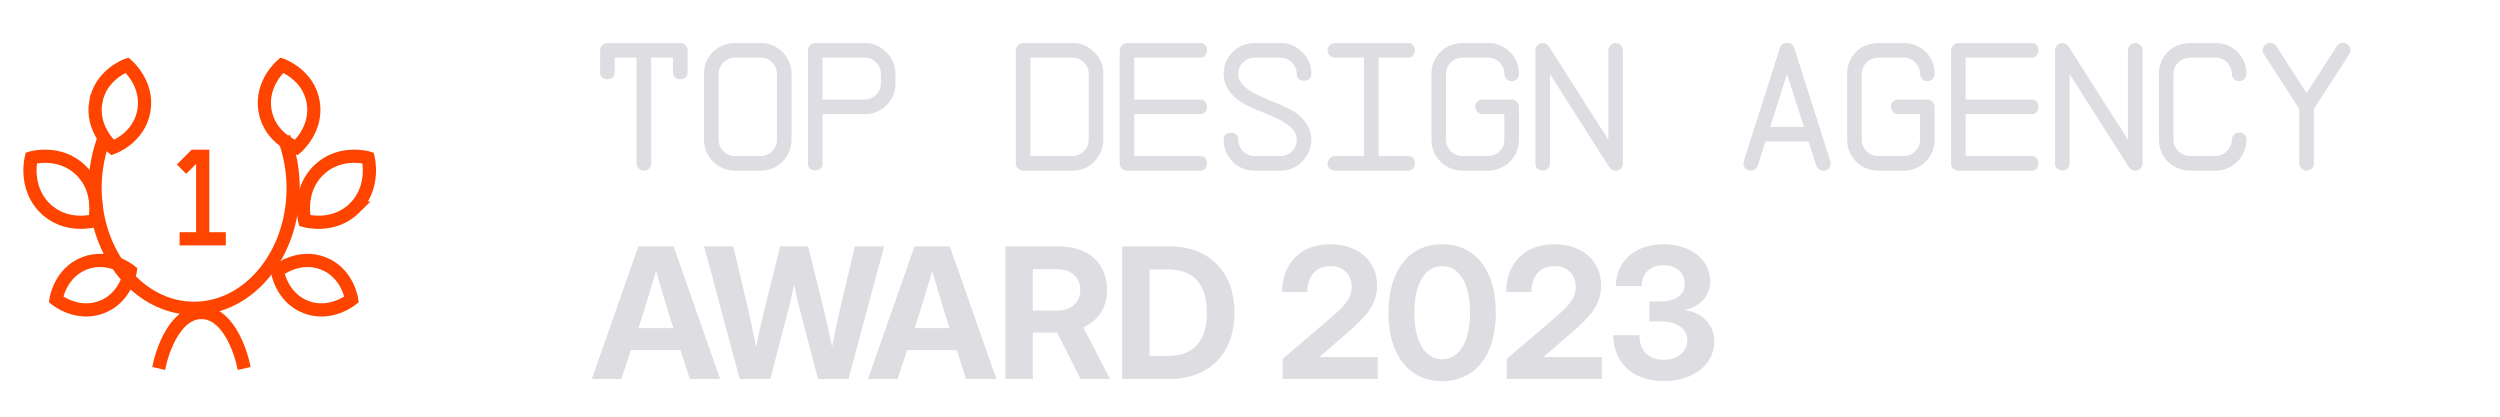
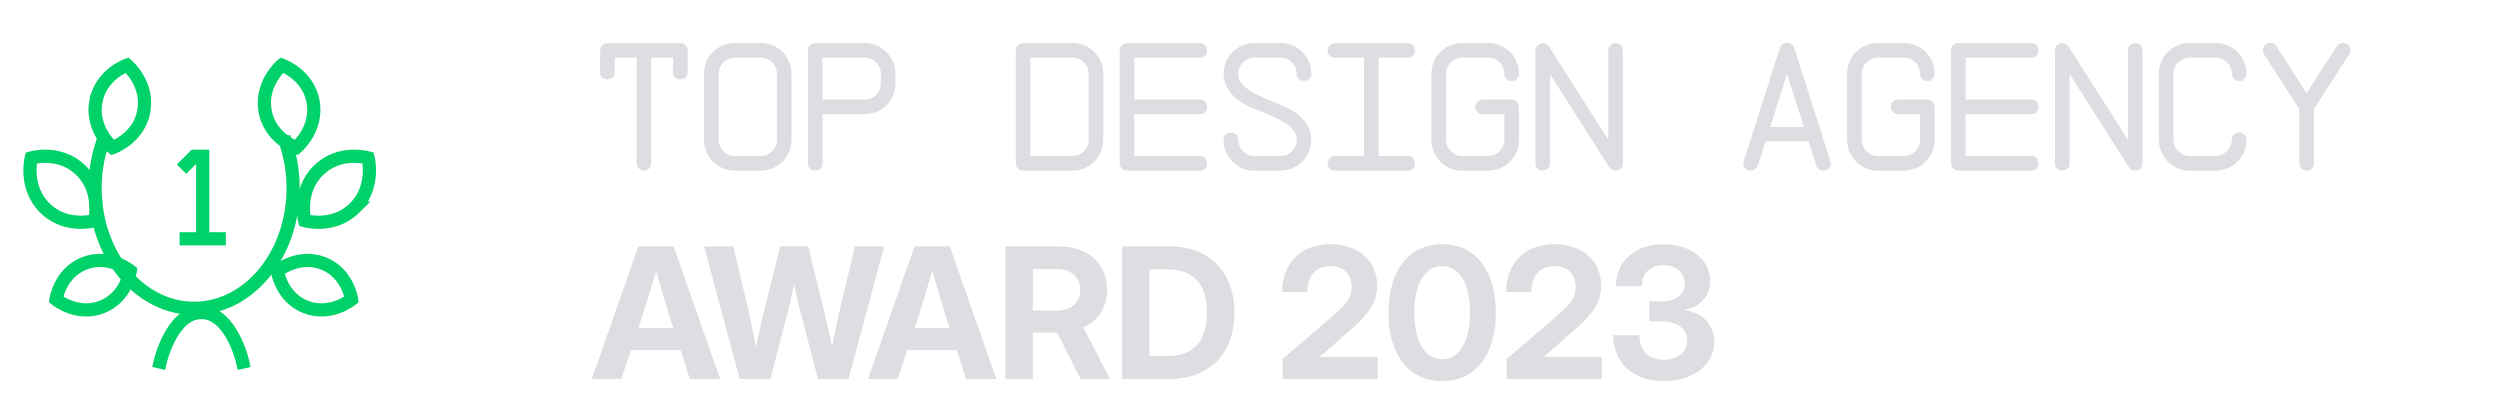
<svg xmlns="http://www.w3.org/2000/svg" width="192" height="32" fill="none">
-   <path stroke="#F40" stroke-linecap="square" stroke-width="1.014" d="M7.854 11a10.9 10.9 0 0 0-.553 3.457c0 5.092 3.405 9.22 7.606 9.22 4.2 0 7.606-4.128 7.606-9.22 0-1.222-.196-2.39-.553-3.457m-3.32 16.803S17.774 24 15.47 24c-2.305 0-3.17 3.803-3.17 3.803" />
-   <path stroke="#F40" stroke-linecap="square" stroke-width="1.014" d="M24.05 7.827c.37 2.112-1.293 3.511-1.293 3.511s-2.033-.713-2.402-2.826S21.647 5 21.647 5s2.033.714 2.403 2.827Zm-9.75 4.807.635-.634h.633v6.338m1.268 0h-2.535m12.923-2.358c-1.625 1.606-3.824.964-3.824.964s-.575-2.247 1.049-3.853 3.824-.965 3.824-.965.575 2.248-1.05 3.854Zm-3.726 7.603c-1.901-.73-2.197-2.776-2.197-2.776s1.605-1.316 3.507-.587c1.901.73 2.197 2.776 2.197 2.776s-1.605 1.316-3.507.587Zm-15.69 0c1.901-.73 2.197-2.776 2.197-2.776S8.4 19.491 6.498 20.22c-1.901.73-2.197 2.776-2.197 2.776s1.605 1.316 3.507.587ZM3.449 15.98c1.624 1.606 3.824.964 3.824.964s.575-2.247-1.05-3.853C4.6 11.485 2.4 12.126 2.4 12.126s-.575 2.248 1.049 3.854Zm3.905-8.153c-.37 2.112 1.293 3.511 1.293 3.511s2.033-.713 2.403-2.826S9.757 5 9.757 5s-2.032.714-2.402 2.827Z" />
+   <path stroke="#00D26A" stroke-linecap="square" stroke-width="1.014" d="M7.854 11a10.9 10.9 0 0 0-.553 3.457c0 5.092 3.405 9.22 7.606 9.22 4.2 0 7.606-4.128 7.606-9.22 0-1.222-.196-2.39-.553-3.457m-3.32 16.803S17.774 24 15.47 24c-2.305 0-3.17 3.803-3.17 3.803" />
+   <path stroke="#00D26A" stroke-linecap="square" stroke-width="1.014" d="M24.05 7.827c.37 2.112-1.293 3.511-1.293 3.511s-2.033-.713-2.402-2.826S21.647 5 21.647 5s2.033.714 2.403 2.827Zm-9.75 4.807.635-.634h.633v6.338m1.268 0h-2.535m12.923-2.358c-1.625 1.606-3.824.964-3.824.964s-.575-2.247 1.049-3.853 3.824-.965 3.824-.965.575 2.248-1.05 3.854Zm-3.726 7.603c-1.901-.73-2.197-2.776-2.197-2.776s1.605-1.316 3.507-.587c1.901.73 2.197 2.776 2.197 2.776s-1.605 1.316-3.507.587Zm-15.69 0c1.901-.73 2.197-2.776 2.197-2.776S8.4 19.491 6.498 20.22c-1.901.73-2.197 2.776-2.197 2.776s1.605 1.316 3.507.587ZM3.449 15.98c1.624 1.606 3.824.964 3.824.964s.575-2.247-1.05-3.853C4.6 11.485 2.4 12.126 2.4 12.126s-.575 2.248 1.049 3.854Zm3.905-8.153c-.37 2.112 1.293 3.511 1.293 3.511s2.033-.713 2.403-2.826S9.757 5 9.757 5s-2.032.714-2.402 2.827Z" />
  <path fill="#DEDEE2" d="M48.889 12.546v-8.12h-1.68v1.12c.056.728-1.176.728-1.12 0v-1.68a.58.58 0 0 1 .56-.56h5.6c.322 0 .56.238.56.56v1.68c.056.728-1.176.728-1.12 0v-1.12h-1.68v8.12c0 .322-.238.56-.56.56a.58.58 0 0 1-.56-.56m5.18-1.82V5.658c0-1.33 1.037-2.352 2.367-2.352h1.988a2.35 2.35 0 0 1 2.366 2.352v5.068a2.357 2.357 0 0 1-2.366 2.38h-1.988a2.357 2.357 0 0 1-2.366-2.38Zm4.355-6.3h-1.988c-.672 0-1.246.56-1.246 1.232v5.068c0 .686.574 1.26 1.246 1.26h1.988a1.26 1.26 0 0 0 1.246-1.26V5.658c0-.672-.56-1.232-1.246-1.232m4.187-1.12h3.794c.658 0 1.204.238 1.666.7s.7 1.008.7 1.666V6.4c0 .658-.224 1.218-.686 1.68a2.28 2.28 0 0 1-1.68.686H63.17v3.78c.056.728-1.176.728-1.12 0v-8.68a.58.58 0 0 1 .56-.56ZM67.65 6.4v-.728c0-.686-.56-1.246-1.246-1.246H63.17v3.22h3.234c.686 0 1.246-.56 1.246-1.246m10.922-3.094h3.794a2.25 2.25 0 0 1 1.666.686c.462.462.7 1.008.7 1.666v5.068c0 .658-.238 1.232-.7 1.694a2.25 2.25 0 0 1-1.666.686h-3.794a.58.58 0 0 1-.56-.56v-8.68a.58.58 0 0 1 .56-.56m3.794 1.12h-3.234v7.56h3.234a1.26 1.26 0 0 0 1.246-1.26V5.658c0-.672-.56-1.232-1.246-1.232m9.787 0h-5.04v3.22h5.04c.728-.056.728 1.176 0 1.12h-5.04v3.22h5.04c.728-.056.728 1.176 0 1.12h-5.6a.544.544 0 0 1-.56-.56v-8.68a.58.58 0 0 1 .56-.56h5.6c.728-.056.728 1.176 0 1.12m7.435 1.232c0-.672-.574-1.232-1.26-1.232H96.34c-.672 0-1.246.56-1.246 1.246-.014 1.26 2.044 1.82 3.626 2.548 1.106.49 1.988 1.344 1.988 2.506 0 .658-.238 1.218-.7 1.68s-1.022.7-1.68.7h-1.974a2.28 2.28 0 0 1-1.68-.686 2.3 2.3 0 0 1-.7-1.68c-.056-.728 1.176-.728 1.12 0a1.26 1.26 0 0 0 1.26 1.246h1.988c.686 0 1.246-.546 1.246-1.26.014-1.26-2.044-1.82-3.626-2.534-1.106-.504-1.988-1.358-1.988-2.52 0-.658.224-1.204.686-1.666a2.3 2.3 0 0 1 1.68-.7h1.988a2.28 2.28 0 0 1 1.68.686c.462.462.7 1.008.7 1.666.056.728-1.176.728-1.12 0m8.527-1.232h-2.24v7.56h2.24c.728-.056.728 1.176 0 1.12h-5.6a.544.544 0 0 1-.56-.56.58.58 0 0 1 .56-.56h2.24v-7.56h-2.24a.544.544 0 0 1-.56-.56.58.58 0 0 1 .56-.56h5.6c.728-.056.728 1.176 0 1.12m7.981 3.22a.58.58 0 0 1 .56.56v2.52a2.357 2.357 0 0 1-2.366 2.38h-1.974a2.357 2.357 0 0 1-2.38-2.366V5.658c0-1.344 1.05-2.352 2.38-2.352h1.974a2.337 2.337 0 0 1 2.366 2.366c0 .322-.238.56-.56.56a.56.56 0 0 1-.56-.56c0-.686-.56-1.246-1.246-1.246h-1.974c-.686 0-1.26.56-1.26 1.232v5.082a1.26 1.26 0 0 0 1.26 1.246h1.974a1.26 1.26 0 0 0 1.246-1.26v-1.96h-1.68a.58.58 0 0 1-.56-.56c0-.322.238-.56.56-.56zm2.872-4.06 4.55 7.14v-6.86a.58.58 0 0 1 .56-.56c.322 0 .56.238.56.56v8.68c0 .322-.238.56-.56.56q-.315 0-.504-.294l-4.536-7.126v6.86c.056.728-1.176.728-1.12 0v-8.68a.58.58 0 0 1 .56-.56c.21 0 .364.098.49.28m20.526 9.142-.602-1.862h-3.304L135 12.728a.6.6 0 0 1-.56.378c-.056 0-.112-.014-.168-.028a.56.56 0 0 1-.35-.7l2.772-8.694q.147-.399.546-.378c.28-.014.462.112.56.378l2.772 8.694a.56.56 0 0 1-.35.7.7.7 0 0 1-.168.028.6.6 0 0 1-.56-.378m-2.254-7.042-1.288 4.06h2.59zm10.781 1.96a.58.58 0 0 1 .56.56v2.52a2.357 2.357 0 0 1-2.366 2.38h-1.974a2.357 2.357 0 0 1-2.38-2.366V5.658c0-1.344 1.05-2.352 2.38-2.352h1.974a2.337 2.337 0 0 1 2.366 2.366c0 .322-.238.56-.56.56a.56.56 0 0 1-.56-.56c0-.686-.56-1.246-1.246-1.246h-1.974c-.686 0-1.26.56-1.26 1.232v5.082a1.26 1.26 0 0 0 1.26 1.246h1.974a1.26 1.26 0 0 0 1.246-1.26v-1.96h-1.68a.58.58 0 0 1-.56-.56c0-.322.238-.56.56-.56zm7.981-3.22h-5.04v3.22h5.04c.728-.056.728 1.176 0 1.12h-5.04v3.22h5.04c.728-.056.728 1.176 0 1.12h-5.6a.544.544 0 0 1-.56-.56v-8.68a.58.58 0 0 1 .56-.56h5.6c.728-.056.728 1.176 0 1.12m2.871-.84 4.55 7.14v-6.86a.58.58 0 0 1 .56-.56c.322 0 .56.238.56.56v8.68c0 .322-.238.56-.56.56q-.315 0-.504-.294l-4.536-7.126v6.86c.056.728-1.176.728-1.12 0v-8.68a.58.58 0 0 1 .56-.56c.21 0 .364.098.49.28m12.531 2.086c0-.686-.56-1.246-1.246-1.246h-1.974c-.686 0-1.26.56-1.26 1.232v5.082c0 .672.602 1.246 1.26 1.246h1.974c.658 0 1.246-.602 1.246-1.26a.58.58 0 0 1 .56-.56c.322 0 .56.238.56.56a2.357 2.357 0 0 1-2.366 2.38h-1.974a2.357 2.357 0 0 1-2.38-2.366V5.658c0-1.344 1.05-2.352 2.38-2.352h1.974a2.337 2.337 0 0 1 2.366 2.366c0 .322-.238.56-.56.56a.56.56 0 0 1-.56-.56m5.181 6.874V8.374L173.87 4.16a.55.55 0 0 1 .168-.77.55.55 0 0 1 .784.154l2.324 3.612 2.324-3.612a.55.55 0 0 1 .784-.154.55.55 0 0 1 .168.77l-2.716 4.214v4.172c0 .322-.238.56-.56.56a.58.58 0 0 1-.56-.56ZM45.45 29.106l3.575-10.185h2.707l3.576 10.185h-2.331l-.711-2.221h-3.808l-.738 2.221zm3.575-3.903h2.694l-.342-1.053a214 214 0 0 1-.991-3.342c-.37 1.264-.684 2.303-1.012 3.342zm7.783 3.903-2.734-10.185h2.242l1.196 5.059q.298 1.342.554 2.686.269-1.344.588-2.686l1.265-5.06h2.146l1.251 5.06q.32 1.334.588 2.659.255-1.324.554-2.66l1.196-5.058h2.249l-2.741 10.185h-2.345l-1.45-5.557a56 56 0 0 1-.382-1.702c-.137.642-.253 1.203-.383 1.702l-1.435 5.557zm9.854 0 3.576-10.185h2.707l3.575 10.185h-2.331l-.711-2.221H69.67l-.738 2.221zm3.576-3.903h2.693l-.342-1.053c-.314-1.039-.629-2.078-.991-3.342-.37 1.264-.684 2.303-1.012 3.342zm6.976 3.903V18.921h4.074c2.297 0 3.732 1.292 3.732 3.343 0 1.346-.676 2.358-1.818 2.884l2.044 3.958H82.99l-1.804-3.561h-1.867v3.561zm2.105-5.25h1.846c1.107 0 1.798-.622 1.798-1.592s-.69-1.593-1.805-1.593H79.32zm10.456 5.25h-3.596V18.921h3.637c3.063 0 4.99 1.962 4.99 5.086 0 3.137-1.907 5.1-5.031 5.1Zm-1.49-1.77h1.38c2.058 0 3.022-1.183 3.022-3.33 0-2.139-.977-3.315-3-3.315h-1.402zm10.227 1.77v-1.545l3.732-3.192c.902-.793 1.565-1.374 1.565-2.33 0-.972-.642-1.6-1.64-1.6-1.094 0-1.764.745-1.764 1.982h-1.934c0-2.215 1.435-3.664 3.698-3.664 2.092 0 3.595 1.244 3.595 3.172 0 1.428-.827 2.379-2.249 3.595l-2.16 1.88v.014h4.457v1.688zm12.246.164c-2.563 0-4.122-2.016-4.122-5.25 0-3.24 1.559-5.263 4.122-5.263 2.564 0 4.122 2.016 4.122 5.263 0 3.234-1.558 5.25-4.122 5.25m0-1.681c1.326 0 2.14-1.354 2.14-3.569 0-2.221-.814-3.581-2.14-3.581s-2.139 1.36-2.139 3.581c0 2.215.813 3.569 2.139 3.569m4.96 1.517v-1.545l3.732-3.192c.903-.793 1.566-1.374 1.566-2.33 0-.972-.643-1.6-1.641-1.6-1.094 0-1.764.745-1.764 1.982h-1.934c0-2.215 1.435-3.664 3.698-3.664 2.092 0 3.596 1.244 3.596 3.172 0 1.428-.827 2.379-2.249 3.595l-2.16 1.88v.014h4.457v1.688zm12.055.164c-2.536 0-3.876-1.585-3.876-3.527h2.01c0 1.183.69 1.887 1.846 1.887 1.087 0 1.832-.602 1.832-1.51 0-.869-.8-1.436-2.003-1.436h-.909v-1.539h.909c1.1 0 1.804-.512 1.804-1.332 0-.875-.663-1.45-1.633-1.45-1.005 0-1.668.63-1.668 1.614h-1.983c0-1.86 1.422-3.22 3.651-3.22 2.085 0 3.589 1.182 3.589 2.844 0 1.148-.793 1.962-1.942 2.2v.021c1.422.185 2.256 1.203 2.256 2.413 0 1.764-1.6 3.035-3.883 3.035" />
</svg>
